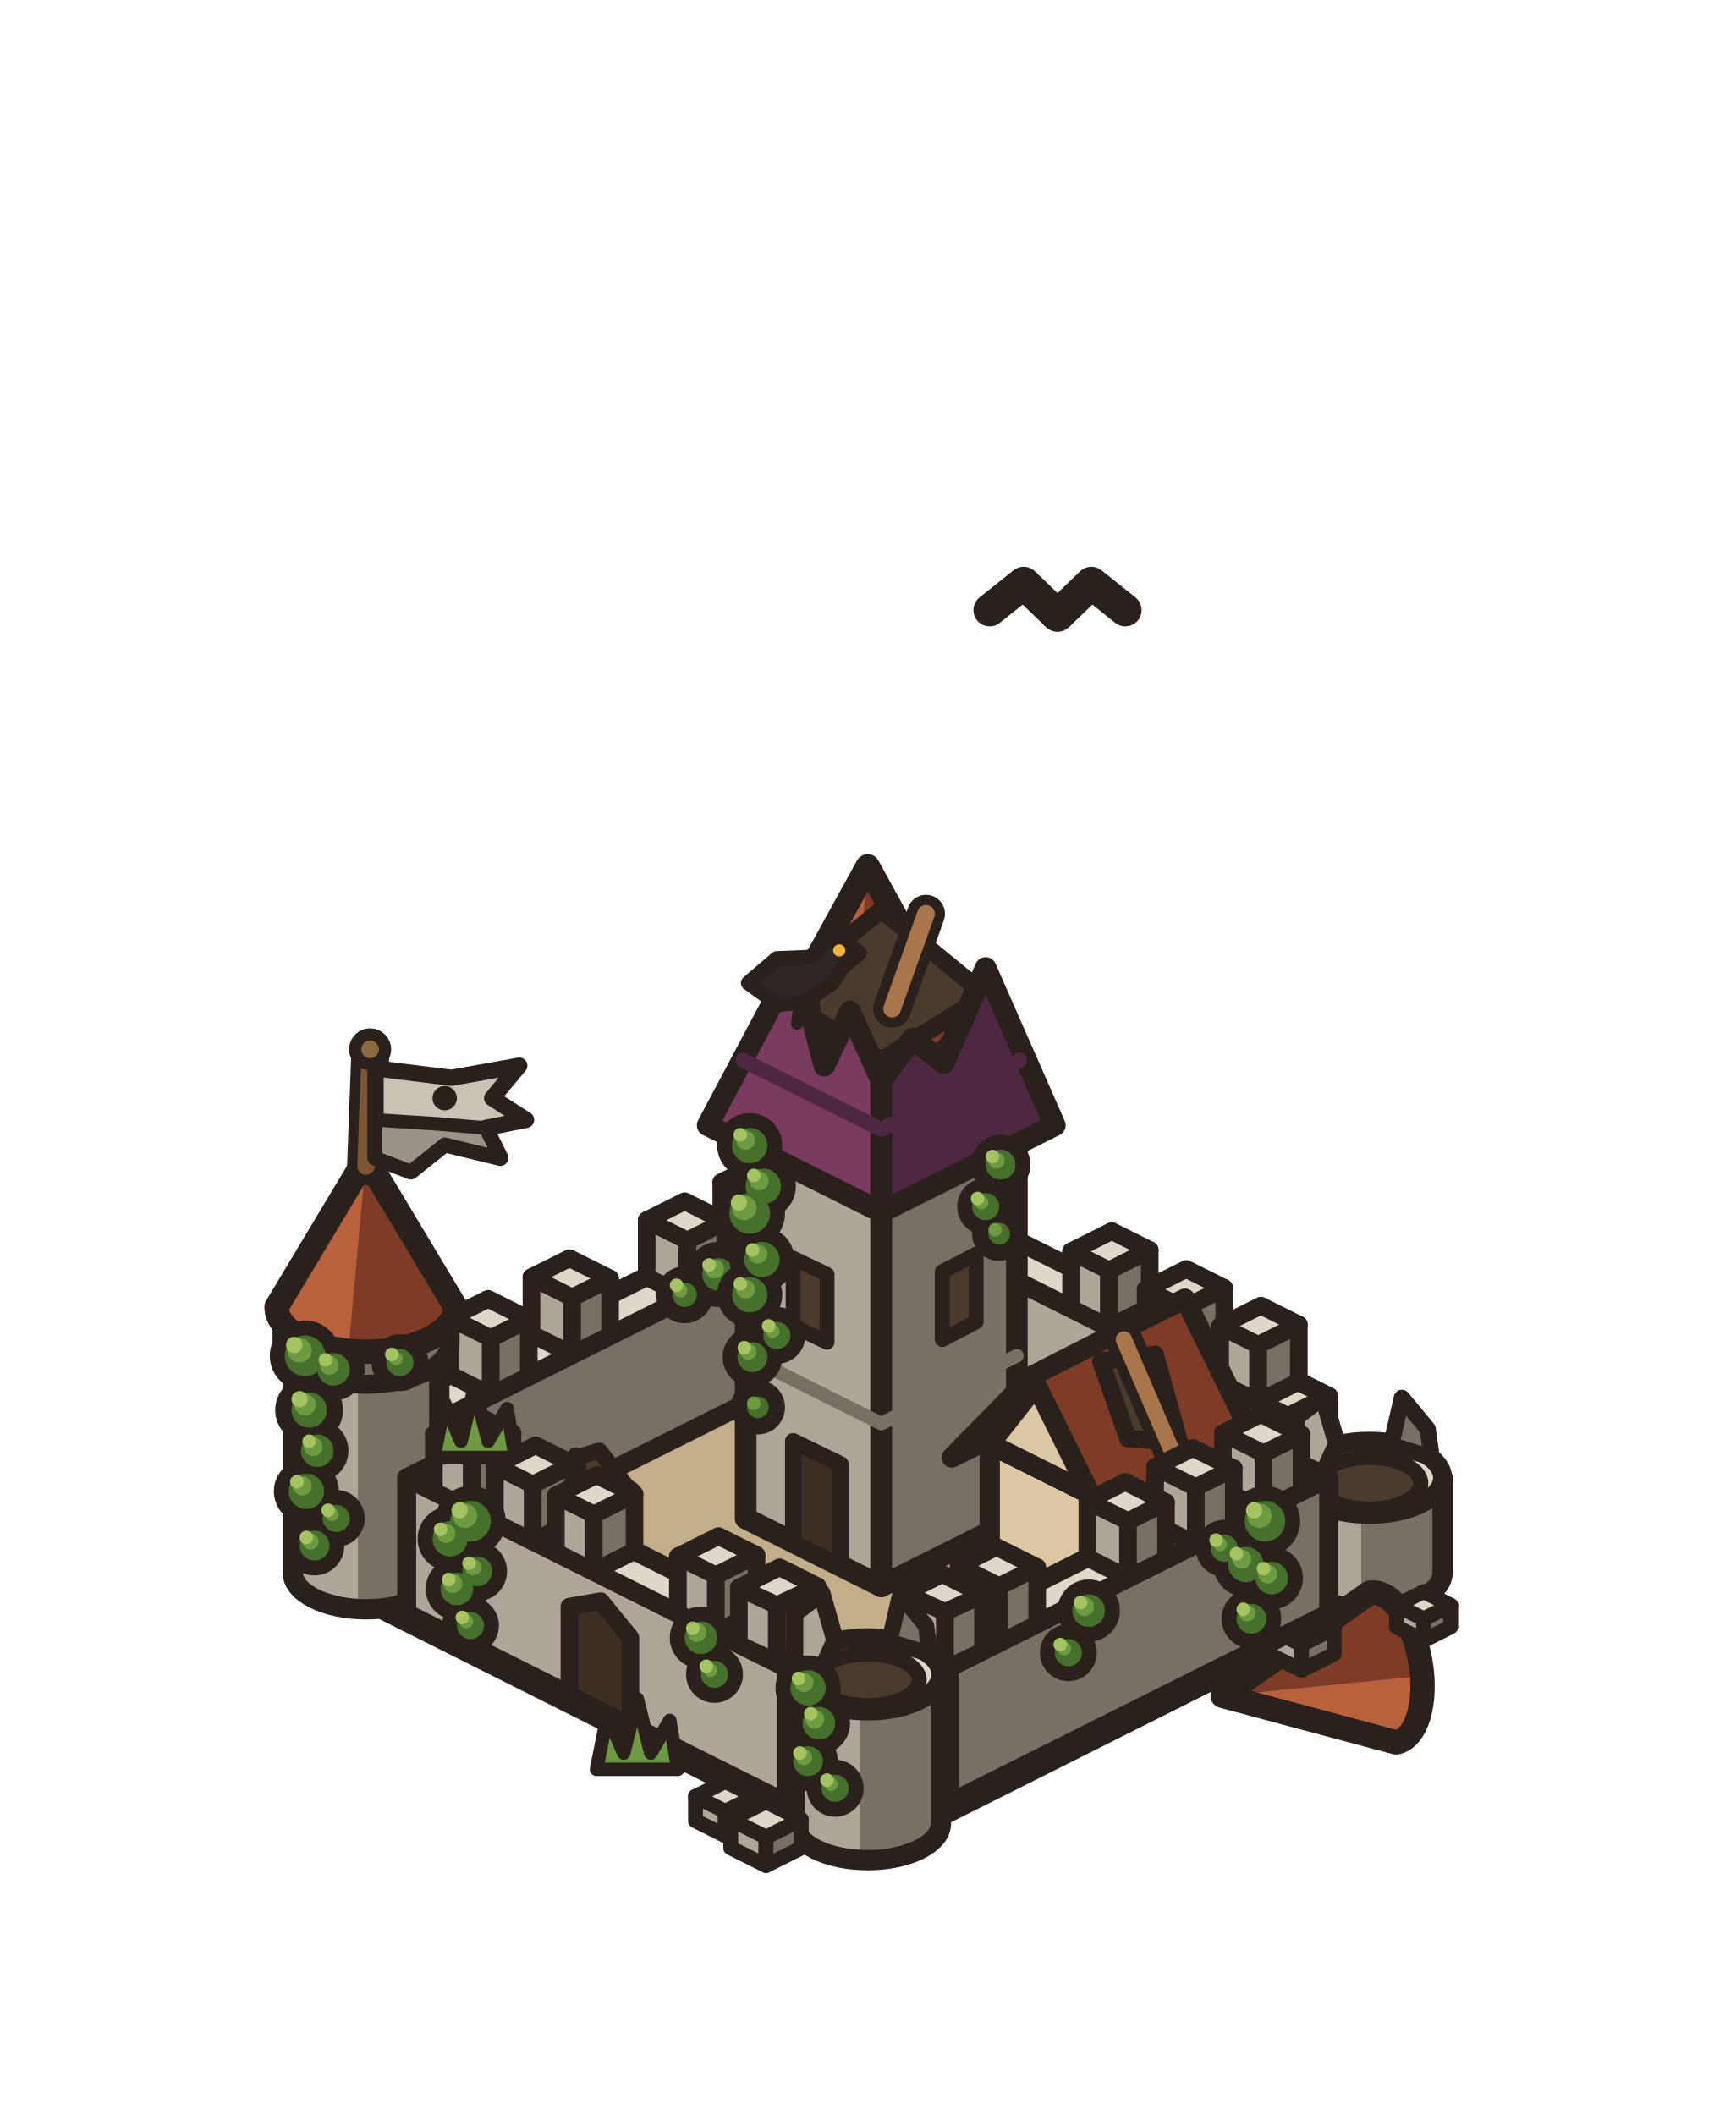
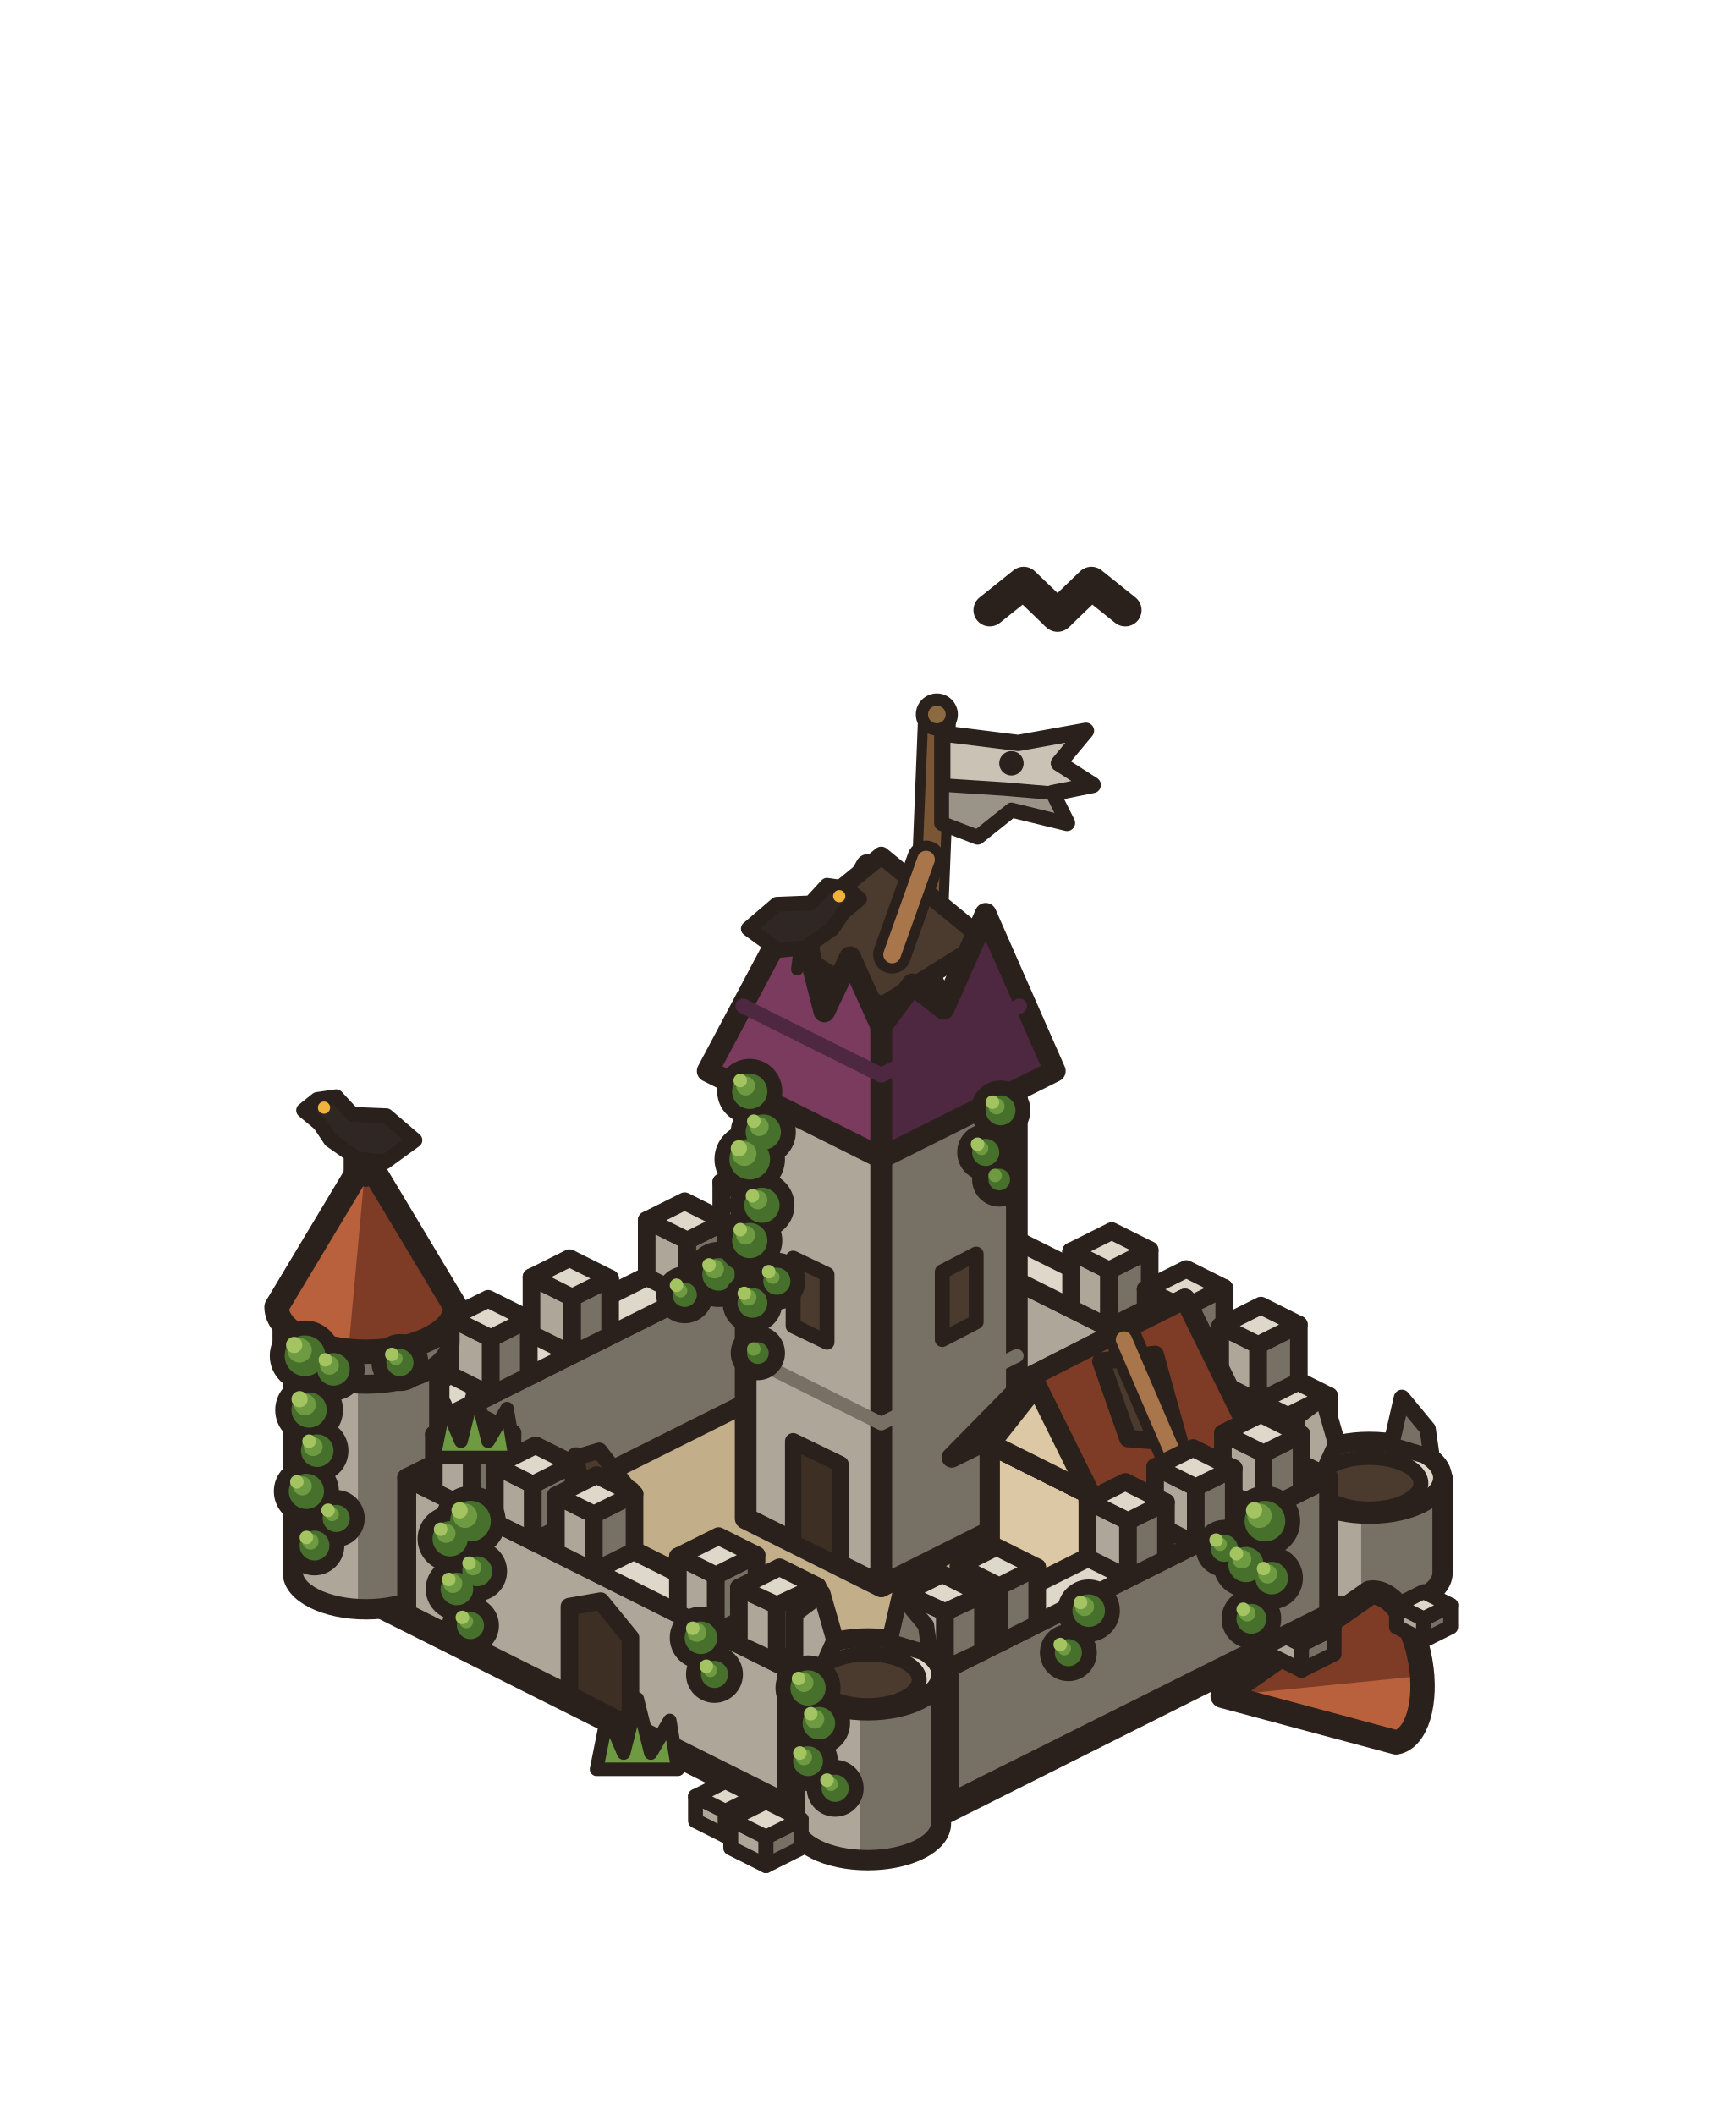
<svg xmlns="http://www.w3.org/2000/svg" width="128" height="156" viewBox="-64 -116 128 156" role="img" aria-label="Abandoned fortified town">
  <path d="M-5.4 -17.9Q0 -20.6 5.4 -17.9L35.9 -2.7Q41.3 0 35.9 2.7L5.4 18Q0 20.7 -5.4 18L-35.9 2.7Q-41.3 0 -35.9 -2.7Z" fill="#C2AE88" stroke="#2B211C" stroke-width="1.4" stroke-linejoin="round" />
  <ellipse cx="-12" cy="4" rx="9" ry="4.5" fill="#8DAE55" />
  <ellipse cx="12" cy="6" rx="8" ry="4" fill="#8DAE55" />
  <ellipse cx="0" cy="-12" rx="6" ry="3" fill="#8DAE55" />
  <path d="M-5.4 -37.5L-5.4 -18.5A5.4 2.7 0 0 0 5.4 -18.5L5.4 -37.5Z" fill="#777064" />
  <path d="M-5.4 -37.5L-5.4 -18.5A5.4 2.7 0 0 0 -0.6 -15.8L-0.6 -34.8Z" fill="#AEA699" />
  <path d="M-5.4 -37.5L-5.4 -18.5A5.4 2.7 0 0 0 5.4 -18.5L5.4 -37.5Z" fill="none" stroke="#2B211C" stroke-width="1.5" stroke-linejoin="round" />
  <ellipse cx="0" cy="-37.5" rx="5.4" ry="2.7" fill="#DED8CB" stroke="#2B211C" stroke-width="1.5" />
  <path d="M-6.2 -40.1L-6.2 -37.5A6.2 3.1 0 0 0 6.2 -37.5L6.2 -40.1Z" fill="#777064" />
  <path d="M-6.2 -40.1L-6.2 -37.5A6.2 3.1 0 0 0 -0.7 -34.4L-0.7 -37Z" fill="#AEA699" />
  <path d="M-6.2 -40.1L-6.2 -37.5A6.2 3.1 0 0 0 6.2 -37.5L6.2 -40.1Z" fill="none" stroke="#2B211C" stroke-width="1.4" stroke-linejoin="round" />
  <ellipse cx="0" cy="-40.1" rx="6.2" ry="3.1" fill="#DED8CB" stroke="#2B211C" stroke-width="1.4" />
  <path d="M-6.6 -40.1A6.6 3.3 0 0 0 6.6 -40.1L0 -52.1Z" fill="#7E3C27" />
  <path d="M-6.6 -40.1A6.6 3.3 0 0 0 -1.3 -36.9L0 -52.1Z" fill="#B9603D" />
  <path d="M-6.6 -40.1A6.6 3.3 0 0 0 6.6 -40.1L0 -52.1Z" fill="none" stroke="#2B211C" stroke-width="1.8" stroke-linejoin="round" />
  <path d="M1.2 -41.3L4.1 -42L2.7 -45.6L0.6 -46.6L-0.9 -44.2Z" fill="#4B3A2E" stroke="#2B211C" stroke-width="1.2" stroke-linejoin="round" />
  <path d="M2.3 -40.8L2.4 -46.3" fill="none" stroke="#2B211C" stroke-width="2.5" stroke-linecap="round" stroke-linejoin="round" />
  <path d="M2.3 -40.8L2.4 -46.3" fill="none" stroke="#A8764A" stroke-width="1" stroke-linecap="round" stroke-linejoin="round" />
  <path d="M-3 -15.5L-31 -1.5L-31 -11.5L-3 -25.5Z" fill="#777064" stroke="#2B211C" stroke-width="1.4" stroke-linejoin="round" />
  <path d="M-31 -1.5L-34 -3L-34 -13L-31 -11.5Z" fill="#AEA699" stroke="#2B211C" stroke-width="1.4" stroke-linejoin="round" />
  <path d="M-6 -27L-34 -13L-31 -11.5L-3 -25.5Z" fill="#DED8CB" stroke="#2B211C" stroke-width="1.4" stroke-linejoin="round" />
  <path d="M-10.8 -24.6L-7.8 -23.1L-7.8 -27.3L-10.8 -28.8Z" fill="#AEA699" stroke="#2B211C" stroke-width="1.3" stroke-linejoin="round" />
  <path d="M-7.8 -23.1L-5 -24.5L-5 -28.7L-7.8 -27.3Z" fill="#777064" stroke="#2B211C" stroke-width="1.3" stroke-linejoin="round" />
  <path d="M-8 -30.2L-5 -28.7L-7.8 -27.3L-10.8 -28.8Z" fill="#DED8CB" stroke="#2B211C" stroke-width="1.3" stroke-linejoin="round" />
  <path d="M-16.3 -21.8L-13.3 -20.3L-13.3 -24.5L-16.3 -26Z" fill="#AEA699" stroke="#2B211C" stroke-width="1.3" stroke-linejoin="round" />
  <path d="M-13.3 -20.3L-10.5 -21.7L-10.5 -25.9L-13.3 -24.5Z" fill="#777064" stroke="#2B211C" stroke-width="1.3" stroke-linejoin="round" />
  <path d="M-13.5 -27.4L-10.5 -25.9L-13.3 -24.5L-16.3 -26Z" fill="#DED8CB" stroke="#2B211C" stroke-width="1.3" stroke-linejoin="round" />
  <path d="M-24.8 -17.6L-21.8 -16.1L-21.8 -20.3L-24.8 -21.8Z" fill="#AEA699" stroke="#2B211C" stroke-width="1.3" stroke-linejoin="round" />
  <path d="M-21.8 -16.1L-19 -17.5L-19 -21.7L-21.8 -20.3Z" fill="#777064" stroke="#2B211C" stroke-width="1.3" stroke-linejoin="round" />
  <path d="M-22 -23.2L-19 -21.7L-21.8 -20.3L-24.8 -21.8Z" fill="#DED8CB" stroke="#2B211C" stroke-width="1.3" stroke-linejoin="round" />
  <path d="M-30.8 -14.6L-27.8 -13.1L-27.8 -17.3L-30.8 -18.8Z" fill="#AEA699" stroke="#2B211C" stroke-width="1.3" stroke-linejoin="round" />
  <path d="M-27.8 -13.1L-25 -14.5L-25 -18.7L-27.8 -17.3Z" fill="#777064" stroke="#2B211C" stroke-width="1.3" stroke-linejoin="round" />
  <path d="M-28 -20.2L-25 -18.7L-27.8 -17.3L-30.8 -18.8Z" fill="#DED8CB" stroke="#2B211C" stroke-width="1.3" stroke-linejoin="round" />
  <path d="M3 -15.5L31 -1.5L31 -11.5L3 -25.5Z" fill="#AEA699" stroke="#2B211C" stroke-width="1.4" stroke-linejoin="round" />
  <path d="M31 -1.5L34 -3L34 -13L31 -11.5Z" fill="#777064" stroke="#2B211C" stroke-width="1.4" stroke-linejoin="round" />
  <path d="M6 -27L34 -13L31 -11.5L3 -25.5Z" fill="#DED8CB" stroke="#2B211C" stroke-width="1.4" stroke-linejoin="round" />
  <path d="M5 -24.5L7.8 -23.1L7.8 -27.3L5 -28.7Z" fill="#AEA699" stroke="#2B211C" stroke-width="1.3" stroke-linejoin="round" />
  <path d="M7.8 -23.1L10.8 -24.6L10.8 -28.8L7.8 -27.3Z" fill="#777064" stroke="#2B211C" stroke-width="1.3" stroke-linejoin="round" />
  <path d="M8 -30.2L10.8 -28.8L7.8 -27.3L5 -28.7Z" fill="#DED8CB" stroke="#2B211C" stroke-width="1.3" stroke-linejoin="round" />
  <path d="M15 -19.5L17.8 -18.1L17.8 -22.3L15 -23.7Z" fill="#AEA699" stroke="#2B211C" stroke-width="1.3" stroke-linejoin="round" />
  <path d="M17.8 -18.1L20.8 -19.6L20.8 -23.8L17.8 -22.3Z" fill="#777064" stroke="#2B211C" stroke-width="1.3" stroke-linejoin="round" />
  <path d="M18 -25.2L20.8 -23.8L17.8 -22.3L15 -23.7Z" fill="#DED8CB" stroke="#2B211C" stroke-width="1.3" stroke-linejoin="round" />
  <path d="M20.5 -16.7L23.3 -15.3L23.3 -19.5L20.5 -20.9Z" fill="#AEA699" stroke="#2B211C" stroke-width="1.3" stroke-linejoin="round" />
  <path d="M23.3 -15.3L26.3 -16.8L26.3 -21L23.3 -19.5Z" fill="#777064" stroke="#2B211C" stroke-width="1.3" stroke-linejoin="round" />
  <path d="M23.5 -22.4L26.3 -21L23.3 -19.5L20.5 -20.9Z" fill="#DED8CB" stroke="#2B211C" stroke-width="1.3" stroke-linejoin="round" />
  <path d="M26 -14L28.8 -12.6L28.8 -16.8L26 -18.2Z" fill="#AEA699" stroke="#2B211C" stroke-width="1.3" stroke-linejoin="round" />
  <path d="M28.8 -12.6L31.8 -14.1L31.8 -18.3L28.8 -16.8Z" fill="#777064" stroke="#2B211C" stroke-width="1.3" stroke-linejoin="round" />
  <path d="M29 -19.7L31.8 -18.3L28.8 -16.8L26 -18.2Z" fill="#DED8CB" stroke="#2B211C" stroke-width="1.3" stroke-linejoin="round" />
  <circle cx="-11" cy="-22" r="2.4" fill="#2B211C" />
  <circle cx="-13.5" cy="-20.5" r="2.1" fill="#2B211C" />
  <circle cx="-11" cy="-22" r="1.2" fill="#46702C" />
  <circle cx="-13.5" cy="-20.5" r="0.9" fill="#46702C" />
  <circle cx="-11.3" cy="-22.4" r="0.7" fill="#6E9A42" />
  <circle cx="-13.8" cy="-20.8" r="0.5" fill="#6E9A42" />
  <circle cx="-11.7" cy="-22.7" r="0.5" fill="#A3C460" />
  <circle cx="-14.1" cy="-21.2" r="0.5" fill="#A3C460" />
-   <path d="M-9 -4L1 1L1 -28L-9 -33Z" fill="#AEA699" stroke="#2B211C" stroke-width="1.6" stroke-linejoin="round" />
-   <path d="M1 1L11 -4L11 -33L1 -28Z" fill="#777064" stroke="#2B211C" stroke-width="1.6" stroke-linejoin="round" />
-   <path d="M1 -38L11 -33L1 -28L-9 -33Z" fill="#DED8CB" stroke="#2B211C" stroke-width="1.6" stroke-linejoin="round" />
+   <path d="M-9 -4L1 1L1 -32L-9 -37Z" fill="#AEA699" stroke="#2B211C" stroke-width="1.6" stroke-linejoin="round" />
+   <path d="M1 1L11 -4L11 -37L1 -32Z" fill="#777064" stroke="#2B211C" stroke-width="1.6" stroke-linejoin="round" />
+   <path d="M1 -42L11 -37L1 -32L-9 -37Z" fill="#DED8CB" stroke="#2B211C" stroke-width="1.6" stroke-linejoin="round" />
  <path d="M-5.5 -18.2L-3 -17L-3 -22L-5.5 -23.2Z" fill="#4B3A2E" stroke="#2B211C" stroke-width="1.1" stroke-linejoin="round" />
  <path d="M8 -18.5L5.5 -17.2L5.5 -22.2L8 -23.5Z" fill="#4B3A2E" stroke="#2B211C" stroke-width="1.1" stroke-linejoin="round" />
  <path d="M-5.5 -2.2L-2 -0.5L-2 -8L-5.5 -9.7Z" fill="#3E2F25" stroke="#2B211C" stroke-width="1.2" stroke-linejoin="round" />
  <path d="M-9 -16L1 -11L11 -16" fill="none" stroke="#777064" stroke-width="1" stroke-linecap="round" stroke-linejoin="round" />
-   <path d="M-6.7 -42.6L1 -48.9L8.7 -42.6L1 -37.8Z" fill="#4B3A2E" stroke="#2B211C" stroke-width="1.3" stroke-linejoin="round" />
-   <path d="M1.8 -41.6L4.3 -48.6" fill="none" stroke="#2B211C" stroke-width="2.8" stroke-linecap="round" stroke-linejoin="round" />
-   <path d="M1.8 -41.6L4.3 -48.6" fill="none" stroke="#A8764A" stroke-width="1.3" stroke-linecap="round" stroke-linejoin="round" />
-   <path d="M-11.8 -33L1 -26.6L1 -36.3L-1.3 -41.4L-3.2 -37.4L-5.1 -44.8L-6.7 -42.6Z" fill="#7A3B5E" stroke="#2B211C" stroke-width="1.6" stroke-linejoin="round" />
-   <path d="M1 -26.6L13.8 -33L8.7 -44.6L5.6 -37.6L3.3 -39.4L1 -36.3Z" fill="#4E2740" stroke="#2B211C" stroke-width="1.6" stroke-linejoin="round" />
-   <path d="M-9.2 -37.8L1 -32.7L11.2 -37.8" fill="none" stroke="#4E2740" stroke-width="1.1" stroke-linecap="round" stroke-linejoin="round" />
-   <path d="M-8.8 -43.5L-6.7 -45.3L-4.2 -45.4L-3 -46.7L-1.6 -46.5L-0.6 -45.7L-1.8 -44.7L-2.6 -43.5L-4.6 -42.1L-6.6 -41.9Z" fill="#2F2723" stroke="#2B211C" stroke-width="1.1" stroke-linejoin="round" />
-   <path d="M-5 -42.1L-5.2 -40.5" fill="none" stroke="#2B211C" stroke-width="0.9" stroke-linecap="round" stroke-linejoin="round" />
-   <path d="M-4 -42.1L-4 -40.5" fill="none" stroke="#2B211C" stroke-width="0.9" stroke-linecap="round" stroke-linejoin="round" />
-   <circle cx="-2.1" cy="-45.9" r="0.45" fill="#F2B33D" />
-   <circle cx="-8.7" cy="-31.5" r="2.4" fill="#2B211C" />
-   <circle cx="-7.7" cy="-28.5" r="2.4" fill="#2B211C" />
-   <circle cx="-8.7" cy="-26.5" r="2.6" fill="#2B211C" />
-   <circle cx="-7.8" cy="-23.1" r="2.4" fill="#2B211C" />
-   <circle cx="-8.7" cy="-20.5" r="2.4" fill="#2B211C" />
-   <circle cx="-6.7" cy="-17.5" r="2.1" fill="#2B211C" />
-   <circle cx="-8.5" cy="-15.9" r="2.2" fill="#2B211C" />
-   <circle cx="-8.1" cy="-12.2" r="2" fill="#2B211C" />
-   <circle cx="-8.7" cy="-31.5" r="1.3" fill="#46702C" />
-   <circle cx="-7.7" cy="-28.5" r="1.3" fill="#46702C" />
-   <circle cx="-8.7" cy="-26.5" r="1.5" fill="#46702C" />
-   <circle cx="-7.8" cy="-23.1" r="1.3" fill="#46702C" />
-   <circle cx="-8.7" cy="-20.5" r="1.3" fill="#46702C" />
-   <circle cx="-6.7" cy="-17.5" r="1" fill="#46702C" />
-   <circle cx="-8.5" cy="-15.9" r="1.1" fill="#46702C" />
-   <circle cx="-8.1" cy="-12.2" r="0.8" fill="#46702C" />
-   <circle cx="-9" cy="-31.9" r="0.7" fill="#6E9A42" />
-   <circle cx="-8" cy="-28.9" r="0.7" fill="#6E9A42" />
-   <circle cx="-9.1" cy="-26.9" r="0.9" fill="#6E9A42" />
-   <circle cx="-8.1" cy="-23.5" r="0.7" fill="#6E9A42" />
-   <circle cx="-9" cy="-20.9" r="0.7" fill="#6E9A42" />
-   <circle cx="-7" cy="-17.8" r="0.5" fill="#6E9A42" />
-   <circle cx="-8.8" cy="-16.3" r="0.6" fill="#6E9A42" />
-   <circle cx="-8.4" cy="-12.5" r="0.5" fill="#6E9A42" />
-   <circle cx="-9.4" cy="-32.3" r="0.5" fill="#A3C460" />
-   <circle cx="-8.4" cy="-29.3" r="0.5" fill="#A3C460" />
-   <circle cx="-9.5" cy="-27.3" r="0.6" fill="#A3C460" />
-   <circle cx="-8.5" cy="-23.8" r="0.5" fill="#A3C460" />
-   <circle cx="-9.4" cy="-21.3" r="0.5" fill="#A3C460" />
-   <circle cx="-7.3" cy="-18.2" r="0.5" fill="#A3C460" />
-   <circle cx="-9.1" cy="-16.6" r="0.5" fill="#A3C460" />
-   <circle cx="9.8" cy="-30.1" r="2.2" fill="#2B211C" />
-   <circle cx="8.7" cy="-27" r="2.1" fill="#2B211C" />
-   <circle cx="9.7" cy="-25" r="2" fill="#2B211C" />
-   <circle cx="9.8" cy="-30.1" r="1.1" fill="#46702C" />
-   <circle cx="8.7" cy="-27" r="1" fill="#46702C" />
-   <circle cx="9.7" cy="-25" r="0.8" fill="#46702C" />
-   <circle cx="9.5" cy="-30.4" r="0.6" fill="#6E9A42" />
-   <circle cx="8.4" cy="-27.3" r="0.5" fill="#6E9A42" />
-   <circle cx="9.4" cy="-25.3" r="0.5" fill="#6E9A42" />
-   <circle cx="9.2" cy="-30.7" r="0.5" fill="#A3C460" />
-   <circle cx="8.1" cy="-27.6" r="0.5" fill="#A3C460" />
+   <path d="M4.5 -47.7L5.1 -62.7" fill="none" stroke="#2B211C" stroke-width="2.8" stroke-linecap="round" stroke-linejoin="round" />
+   <path d="M4.5 -47.7L5.1 -62.7" fill="none" stroke="#7A5634" stroke-width="1.3" stroke-linecap="round" stroke-linejoin="round" />
+   <path d="M5.5 -61.9L11.1 -61.2L16.1 -62.1L14.1 -59.7L16.6 -58.1L13.6 -57.5L14.7 -55.3L10.6 -56.3L8.1 -54.3L5.5 -55.3Z" fill="#C9C2B5" stroke="#2B211C" stroke-width="1.2" stroke-linejoin="round" />
+   <path d="M5.5 -58.1L10.1 -57.8L13.6 -57.5L14.7 -55.3L10.6 -56.3L8.1 -54.3L5.5 -55.3Z" fill="#9A9387" stroke="#2B211C" stroke-width="1" stroke-linejoin="round" />
+   <circle cx="10.6" cy="-59.7" r="0.9" fill="#2B211C" />
+   <circle cx="5.1" cy="-63.3" r="1.1" fill="#8A6A3E" stroke="#2B211C" stroke-width="0.9" />
+   <path d="M-6.7 -46.6L1 -52.9L8.7 -46.6L1 -41.8Z" fill="#4B3A2E" stroke="#2B211C" stroke-width="1.3" stroke-linejoin="round" />
+   <path d="M1.8 -45.6L4.3 -52.6" fill="none" stroke="#2B211C" stroke-width="2.8" stroke-linecap="round" stroke-linejoin="round" />
+   <path d="M1.8 -45.6L4.3 -52.6" fill="none" stroke="#A8764A" stroke-width="1.3" stroke-linecap="round" stroke-linejoin="round" />
+   <path d="M-11.8 -37L1 -30.6L1 -40.3L-1.3 -45.4L-3.2 -41.4L-5.1 -48.8L-6.7 -46.6Z" fill="#7A3B5E" stroke="#2B211C" stroke-width="1.6" stroke-linejoin="round" />
+   <path d="M1 -30.6L13.8 -37L8.7 -48.6L5.6 -41.6L3.3 -43.4L1 -40.3Z" fill="#4E2740" stroke="#2B211C" stroke-width="1.6" stroke-linejoin="round" />
+   <path d="M-9.2 -41.8L1 -36.7L11.2 -41.8" fill="none" stroke="#4E2740" stroke-width="1.1" stroke-linecap="round" stroke-linejoin="round" />
+   <g class="crow">
+     <path d="M-8.8 -47.5L-6.7 -49.3L-4.2 -49.4L-3 -50.7L-1.6 -50.5L-0.6 -49.7L-1.8 -48.7L-2.6 -47.5L-4.6 -46.1L-6.6 -45.9Z" fill="#2F2723" stroke="#2B211C" stroke-width="1.1" stroke-linejoin="round" />
+     <path d="M-5 -46.1L-5.2 -44.5" fill="none" stroke="#2B211C" stroke-width="0.9" stroke-linecap="round" stroke-linejoin="round" />
+     <path d="M-4 -46.1L-4 -44.5" fill="none" stroke="#2B211C" stroke-width="0.9" stroke-linecap="round" stroke-linejoin="round" />
+     <circle cx="-2.1" cy="-49.9" r="0.45" fill="#F2B33D" />
+   </g>
+   <circle cx="-8.7" cy="-35.5" r="2.4" fill="#2B211C" />
+   <circle cx="-7.7" cy="-32.5" r="2.4" fill="#2B211C" />
+   <circle cx="-8.7" cy="-30.5" r="2.6" fill="#2B211C" />
+   <circle cx="-7.8" cy="-27.1" r="2.4" fill="#2B211C" />
+   <circle cx="-8.7" cy="-24.5" r="2.4" fill="#2B211C" />
+   <circle cx="-6.7" cy="-21.5" r="2.1" fill="#2B211C" />
+   <circle cx="-8.5" cy="-19.9" r="2.2" fill="#2B211C" />
+   <circle cx="-8.1" cy="-16.2" r="2" fill="#2B211C" />
+   <circle cx="-8.7" cy="-35.5" r="1.3" fill="#46702C" />
+   <circle cx="-7.7" cy="-32.5" r="1.3" fill="#46702C" />
+   <circle cx="-8.7" cy="-30.5" r="1.5" fill="#46702C" />
+   <circle cx="-7.8" cy="-27.1" r="1.3" fill="#46702C" />
+   <circle cx="-8.7" cy="-24.5" r="1.3" fill="#46702C" />
+   <circle cx="-6.7" cy="-21.5" r="1" fill="#46702C" />
+   <circle cx="-8.5" cy="-19.9" r="1.1" fill="#46702C" />
+   <circle cx="-8.1" cy="-16.2" r="0.8" fill="#46702C" />
+   <circle cx="-9" cy="-35.9" r="0.7" fill="#6E9A42" />
+   <circle cx="-8" cy="-32.9" r="0.7" fill="#6E9A42" />
+   <circle cx="-9.1" cy="-30.9" r="0.9" fill="#6E9A42" />
+   <circle cx="-8.1" cy="-27.5" r="0.7" fill="#6E9A42" />
+   <circle cx="-9" cy="-24.9" r="0.7" fill="#6E9A42" />
+   <circle cx="-7" cy="-21.8" r="0.5" fill="#6E9A42" />
+   <circle cx="-8.8" cy="-20.3" r="0.6" fill="#6E9A42" />
+   <circle cx="-8.4" cy="-16.5" r="0.5" fill="#6E9A42" />
+   <circle cx="-9.4" cy="-36.3" r="0.5" fill="#A3C460" />
+   <circle cx="-8.4" cy="-33.3" r="0.5" fill="#A3C460" />
+   <circle cx="-9.5" cy="-31.3" r="0.6" fill="#A3C460" />
+   <circle cx="-8.5" cy="-27.8" r="0.5" fill="#A3C460" />
+   <circle cx="-9.4" cy="-25.3" r="0.5" fill="#A3C460" />
+   <circle cx="-7.3" cy="-22.2" r="0.5" fill="#A3C460" />
+   <circle cx="-9.1" cy="-20.6" r="0.5" fill="#A3C460" />
+   <circle cx="9.8" cy="-34.1" r="2.2" fill="#2B211C" />
+   <circle cx="8.7" cy="-31" r="2.1" fill="#2B211C" />
+   <circle cx="9.7" cy="-29" r="2" fill="#2B211C" />
+   <circle cx="9.8" cy="-34.1" r="1.1" fill="#46702C" />
+   <circle cx="8.7" cy="-31" r="1" fill="#46702C" />
+   <circle cx="9.7" cy="-29" r="0.8" fill="#46702C" />
+   <circle cx="9.5" cy="-34.4" r="0.6" fill="#6E9A42" />
+   <circle cx="8.4" cy="-31.3" r="0.5" fill="#6E9A42" />
+   <circle cx="9.4" cy="-29.3" r="0.5" fill="#6E9A42" />
+   <circle cx="9.2" cy="-34.7" r="0.5" fill="#A3C460" />
+   <circle cx="8.1" cy="-31.6" r="0.5" fill="#A3C460" />
  <path d="M9 -0.5L18 4L18 -5L9 -9.5Z" fill="#DCC8A4" stroke="#2B211C" stroke-width="1.5" stroke-linejoin="round" />
  <path d="M18 4L26.5 -0.2L26.5 -9.2L18 -5Z" fill="#AE9672" stroke="#2B211C" stroke-width="1.5" stroke-linejoin="round" />
  <path d="M17.5 -13.7L26.5 -9.2L18 -5L9 -9.5Z" fill="#F2E5CB" stroke="#2B211C" stroke-width="1.5" stroke-linejoin="round" />
  <path d="M17.5 -14.1L6.2 -8.5L12.1 -14.5L17.8 -17.4L23.4 -20.2Z" fill="#E0946A" stroke="#2B211C" stroke-width="1.5" stroke-linejoin="round" />
  <path d="M9 -9.5L18 -5L13.5 -15.2Z" fill="#DCC8A4" stroke="#2B211C" stroke-width="1.5" stroke-linejoin="round" />
  <path d="M23.4 -20.2L17.8 -17.4L12.1 -14.5L18 -2.6L29.3 -8.2Z" fill="#7E3C27" stroke="#2B211C" stroke-width="1.5" stroke-linejoin="round" />
  <path d="M21.2 -16.1L17.2 -15.6L19.2 -9.9L23 -9.6Z" fill="#4B3A2E" stroke="#2B211C" stroke-width="1.3" stroke-linejoin="round" />
  <path d="M18.9 -17.2L22.6 -8.6" fill="none" stroke="#2B211C" stroke-width="2.7" stroke-linecap="round" stroke-linejoin="round" />
  <path d="M18.9 -17.2L22.6 -8.6" fill="none" stroke="#A8764A" stroke-width="1.2" stroke-linecap="round" stroke-linejoin="round" />
  <path d="M-21.5 -8.5L-17.5 -6L-18.5 -0.5L-19 3Z" fill="#7A3B5E" stroke="#2B211C" stroke-width="1.5" stroke-linejoin="round" />
  <path d="M-17.5 -6L-18.5 -0.5L-19 3Z" fill="#4E2740" stroke="#2B211C" stroke-width="1.4" stroke-linejoin="round" />
  <path d="M-21.5 -8.5L-19.8 -9L-17.5 -6L-18.5 -0.5L-20.5 -3Z" fill="#4B3A2E" stroke="#2B211C" stroke-width="1.2" stroke-linejoin="round" />
  <path d="M-42.4 -17L-42.4 0A5.4 2.7 0 0 0 -31.6 0L-31.6 -17Z" fill="#777064" />
  <path d="M-42.4 -17L-42.4 0A5.4 2.7 0 0 0 -37.6 2.7L-37.6 -14.3Z" fill="#AEA699" />
  <path d="M-42.4 -17L-42.4 0A5.4 2.7 0 0 0 -31.6 0L-31.6 -17Z" fill="none" stroke="#2B211C" stroke-width="1.5" stroke-linejoin="round" />
  <ellipse cx="-37" cy="-17" rx="5.4" ry="2.7" fill="#DED8CB" stroke="#2B211C" stroke-width="1.5" />
  <path d="M-43.2 -19.6L-43.2 -17A6.2 3.1 0 0 0 -30.8 -17L-30.8 -19.6Z" fill="#777064" />
  <path d="M-43.2 -19.6L-43.2 -17A6.2 3.1 0 0 0 -37.7 -13.9L-37.7 -16.5Z" fill="#AEA699" />
  <path d="M-43.2 -19.6L-43.2 -17A6.2 3.1 0 0 0 -30.8 -17L-30.8 -19.6Z" fill="none" stroke="#2B211C" stroke-width="1.4" stroke-linejoin="round" />
  <ellipse cx="-37" cy="-19.6" rx="6.2" ry="3.1" fill="#DED8CB" stroke="#2B211C" stroke-width="1.4" />
  <path d="M-43.6 -19.6A6.6 3.3 0 0 0 -30.4 -19.6L-37 -30.6Z" fill="#7E3C27" />
  <path d="M-43.6 -19.6A6.6 3.3 0 0 0 -38.3 -16.4L-37 -30.6Z" fill="#B9603D" />
  <path d="M-43.6 -19.6A6.6 3.3 0 0 0 -30.4 -19.6L-37 -30.6Z" fill="none" stroke="#2B211C" stroke-width="1.8" stroke-linejoin="round" />
  <circle cx="-41.5" cy="-16" r="2.6" fill="#2B211C" />
  <circle cx="-39.4" cy="-15" r="2.3" fill="#2B211C" />
  <circle cx="-41.2" cy="-12" r="2.5" fill="#2B211C" />
  <circle cx="-40.6" cy="-9" r="2.3" fill="#2B211C" />
  <circle cx="-41.4" cy="-6" r="2.4" fill="#2B211C" />
  <circle cx="-39.2" cy="-4" r="2.1" fill="#2B211C" />
  <circle cx="-40.8" cy="-2" r="2.2" fill="#2B211C" />
  <circle cx="-34.5" cy="-15.5" r="2.1" fill="#2B211C" />
  <circle cx="-41.5" cy="-16" r="1.5" fill="#46702C" />
  <circle cx="-39.4" cy="-15" r="1.2" fill="#46702C" />
  <circle cx="-41.2" cy="-12" r="1.3" fill="#46702C" />
  <circle cx="-40.6" cy="-9" r="1.2" fill="#46702C" />
  <circle cx="-41.4" cy="-6" r="1.3" fill="#46702C" />
  <circle cx="-39.2" cy="-4" r="1" fill="#46702C" />
  <circle cx="-40.8" cy="-2" r="1.1" fill="#46702C" />
  <circle cx="-34.5" cy="-15.5" r="1" fill="#46702C" />
  <circle cx="-41.9" cy="-16.4" r="0.9" fill="#6E9A42" />
  <circle cx="-39.7" cy="-15.3" r="0.7" fill="#6E9A42" />
  <circle cx="-41.5" cy="-12.4" r="0.8" fill="#6E9A42" />
  <circle cx="-40.9" cy="-9.3" r="0.7" fill="#6E9A42" />
  <circle cx="-41.7" cy="-6.4" r="0.7" fill="#6E9A42" />
  <circle cx="-39.5" cy="-4.3" r="0.5" fill="#6E9A42" />
  <circle cx="-41.1" cy="-2.3" r="0.6" fill="#6E9A42" />
  <circle cx="-34.8" cy="-15.8" r="0.5" fill="#6E9A42" />
  <circle cx="-42.3" cy="-16.8" r="0.6" fill="#A3C460" />
  <circle cx="-40" cy="-15.7" r="0.5" fill="#A3C460" />
  <circle cx="-41.9" cy="-12.8" r="0.6" fill="#A3C460" />
  <circle cx="-41.2" cy="-9.7" r="0.5" fill="#A3C460" />
  <circle cx="-42.1" cy="-6.7" r="0.5" fill="#A3C460" />
  <circle cx="-39.8" cy="-4.6" r="0.5" fill="#A3C460" />
  <circle cx="-41.4" cy="-2.6" r="0.5" fill="#A3C460" />
  <circle cx="-35.1" cy="-16.1" r="0.5" fill="#A3C460" />
  <path d="M31.6 -7L31.6 0A5.4 2.7 0 0 0 42.4 0L42.4 -7Z" fill="#777064" />
  <path d="M31.6 -7L31.6 0A5.4 2.7 0 0 0 36.4 2.7L36.4 -4.3Z" fill="#AEA699" />
  <path d="M31.6 -7L31.6 0A5.4 2.7 0 0 0 42.4 0L42.4 -7Z" fill="none" stroke="#2B211C" stroke-width="1.5" stroke-linejoin="round" />
  <ellipse cx="37" cy="-7" rx="5.4" ry="2.7" fill="#DED8CB" stroke="#2B211C" stroke-width="1.4" />
  <ellipse cx="37" cy="-6.6" rx="3.8" ry="1.9" fill="#4B3A2E" stroke="#2B211C" stroke-width="1.1" />
  <path d="M31.6 -7L31.6 -11.5L33.6 -13L34.6 -9.5L33.2 -6.4Z" fill="#AEA699" stroke="#2B211C" stroke-width="1.3" stroke-linejoin="round" />
  <path d="M38.6 -9.4L39.4 -12.9L41.3 -10.6L41.6 -8.5Z" fill="#777064" stroke="#2B211C" stroke-width="1.2" stroke-linejoin="round" />
  <g transform="rotate(-100 38 7)">
    <path d="M32.4 7A5.6 2.8 0 0 0 43.6 7L38 -5Z" fill="#7E3C27" />
    <path d="M32.4 7A5.6 2.8 0 0 0 36.9 9.7L38 -5Z" fill="#B9603D" />
    <path d="M32.4 7A5.6 2.8 0 0 0 43.6 7L38 -5Z" fill="none" stroke="#2B211C" stroke-width="1.8" stroke-linejoin="round" />
  </g>
  <path d="M27.3 2.3L29.5 3.4L29.5 1.6L27.3 0.5Z" fill="#AEA699" stroke="#2B211C" stroke-width="1.1" stroke-linejoin="round" />
  <path d="M29.5 3.4L31.7 2.3L31.7 0.5L29.5 1.6Z" fill="#777064" stroke="#2B211C" stroke-width="1.1" stroke-linejoin="round" />
  <path d="M29.5 -0.6L31.7 0.5L29.5 1.6L27.3 0.5Z" fill="#DED8CB" stroke="#2B211C" stroke-width="1.1" stroke-linejoin="round" />
  <path d="M39 4L41 5L41 3.4L39 2.4Z" fill="#AEA699" stroke="#2B211C" stroke-width="1.1" stroke-linejoin="round" />
  <path d="M41 5L43 4L43 2.4L41 3.4Z" fill="#777064" stroke="#2B211C" stroke-width="1.1" stroke-linejoin="round" />
  <path d="M41 1.4L43 2.4L41 3.4L39 2.4Z" fill="#DED8CB" stroke="#2B211C" stroke-width="1.1" stroke-linejoin="round" />
  <path d="M29.6 6L32 7.2L32 5.3L29.6 4.1Z" fill="#AEA699" stroke="#2B211C" stroke-width="1.1" stroke-linejoin="round" />
  <path d="M32 7.2L34.4 6L34.4 4.1L32 5.3Z" fill="#777064" stroke="#2B211C" stroke-width="1.1" stroke-linejoin="round" />
  <path d="M32 2.9L34.4 4.1L32 5.3L29.6 4.1Z" fill="#DED8CB" stroke="#2B211C" stroke-width="1.1" stroke-linejoin="round" />
  <path d="M34 3L6 17L6 7L34 -7Z" fill="#777064" stroke="#2B211C" stroke-width="1.4" stroke-linejoin="round" />
  <path d="M6 17L3 15.5L3 5.5L6 7Z" fill="#AEA699" stroke="#2B211C" stroke-width="1.4" stroke-linejoin="round" />
  <path d="M31 -8.5L3 5.5L6 7L34 -7Z" fill="#DED8CB" stroke="#2B211C" stroke-width="1.4" stroke-linejoin="round" />
  <path d="M26.2 -6.1L29.2 -4.6L29.2 -8.8L26.2 -10.3Z" fill="#AEA699" stroke="#2B211C" stroke-width="1.3" stroke-linejoin="round" />
  <path d="M29.2 -4.6L32 -6L32 -10.2L29.2 -8.8Z" fill="#777064" stroke="#2B211C" stroke-width="1.3" stroke-linejoin="round" />
  <path d="M29 -11.7L32 -10.2L29.2 -8.8L26.2 -10.3Z" fill="#DED8CB" stroke="#2B211C" stroke-width="1.3" stroke-linejoin="round" />
  <path d="M21.2 -3.6L24.2 -2.1L24.2 -6.3L21.2 -7.8Z" fill="#AEA699" stroke="#2B211C" stroke-width="1.3" stroke-linejoin="round" />
  <path d="M24.2 -2.1L27 -3.5L27 -7.7L24.2 -6.3Z" fill="#777064" stroke="#2B211C" stroke-width="1.3" stroke-linejoin="round" />
  <path d="M24 -9.2L27 -7.7L24.2 -6.3L21.2 -7.8Z" fill="#DED8CB" stroke="#2B211C" stroke-width="1.3" stroke-linejoin="round" />
  <path d="M16.2 -1.1L19.2 0.4L19.2 -3.8L16.2 -5.3Z" fill="#AEA699" stroke="#2B211C" stroke-width="1.3" stroke-linejoin="round" />
  <path d="M19.2 0.4L22 -1L22 -5.2L19.2 -3.8Z" fill="#777064" stroke="#2B211C" stroke-width="1.3" stroke-linejoin="round" />
  <path d="M19 -6.7L22 -5.2L19.2 -3.8L16.2 -5.3Z" fill="#DED8CB" stroke="#2B211C" stroke-width="1.3" stroke-linejoin="round" />
  <path d="M6.7 3.7L9.7 5.2L9.7 1L6.7 -0.5Z" fill="#AEA699" stroke="#2B211C" stroke-width="1.3" stroke-linejoin="round" />
  <path d="M9.7 5.2L12.5 3.8L12.5 -0.4L9.7 1Z" fill="#777064" stroke="#2B211C" stroke-width="1.3" stroke-linejoin="round" />
  <path d="M9.5 -1.9L12.5 -0.4L9.7 1L6.7 -0.5Z" fill="#DED8CB" stroke="#2B211C" stroke-width="1.3" stroke-linejoin="round" />
  <path d="M2.7 5.7L5.7 7.1L5.7 2.9L2.7 1.5Z" fill="#AEA699" stroke="#2B211C" stroke-width="1.3" stroke-linejoin="round" />
  <path d="M5.7 7.1L8.5 5.8L8.5 1.6L5.7 2.9Z" fill="#777064" stroke="#2B211C" stroke-width="1.3" stroke-linejoin="round" />
  <path d="M5.5 0.1L8.5 1.6L5.7 2.9L2.7 1.5Z" fill="#DED8CB" stroke="#2B211C" stroke-width="1.3" stroke-linejoin="round" />
  <circle cx="29.3" cy="-3.8" r="2.6" fill="#2B211C" />
  <circle cx="27.9" cy="-0.6" r="2.4" fill="#2B211C" />
  <circle cx="29.8" cy="0.4" r="2.3" fill="#2B211C" />
  <circle cx="28.3" cy="3.4" r="2.2" fill="#2B211C" />
  <circle cx="26.3" cy="-1.8" r="2.1" fill="#2B211C" />
  <circle cx="16.3" cy="2.8" r="2.3" fill="#2B211C" />
  <circle cx="14.8" cy="5.9" r="2.1" fill="#2B211C" />
  <circle cx="29.3" cy="-3.8" r="1.5" fill="#46702C" />
  <circle cx="27.9" cy="-0.6" r="1.3" fill="#46702C" />
  <circle cx="29.8" cy="0.4" r="1.2" fill="#46702C" />
  <circle cx="28.3" cy="3.4" r="1.1" fill="#46702C" />
  <circle cx="26.3" cy="-1.8" r="1" fill="#46702C" />
  <circle cx="16.3" cy="2.8" r="1.2" fill="#46702C" />
  <circle cx="14.8" cy="5.9" r="1" fill="#46702C" />
  <circle cx="28.9" cy="-4.2" r="0.9" fill="#6E9A42" />
  <circle cx="27.6" cy="-1" r="0.7" fill="#6E9A42" />
  <circle cx="29.5" cy="0.1" r="0.7" fill="#6E9A42" />
  <circle cx="28" cy="3" r="0.6" fill="#6E9A42" />
  <circle cx="26" cy="-2.1" r="0.5" fill="#6E9A42" />
  <circle cx="16" cy="2.5" r="0.7" fill="#6E9A42" />
  <circle cx="14.5" cy="5.6" r="0.5" fill="#6E9A42" />
  <circle cx="28.5" cy="-4.6" r="0.6" fill="#A3C460" />
  <circle cx="27.2" cy="-1.4" r="0.5" fill="#A3C460" />
  <circle cx="29.2" cy="-0.3" r="0.5" fill="#A3C460" />
  <circle cx="27.7" cy="2.7" r="0.5" fill="#A3C460" />
  <circle cx="25.7" cy="-2.4" r="0.5" fill="#A3C460" />
  <circle cx="15.7" cy="2.2" r="0.5" fill="#A3C460" />
  <circle cx="14.2" cy="5.3" r="0.5" fill="#A3C460" />
  <path d="M-34 3L-6 17L-6 7L-34 -7Z" fill="#AEA699" stroke="#2B211C" stroke-width="1.4" stroke-linejoin="round" />
  <path d="M-6 17L-3 15.5L-3 5.5L-6 7Z" fill="#777064" stroke="#2B211C" stroke-width="1.4" stroke-linejoin="round" />
  <path d="M-31 -8.5L-3 5.5L-6 7L-34 -7Z" fill="#DED8CB" stroke="#2B211C" stroke-width="1.4" stroke-linejoin="round" />
  <path d="M-32 -6L-29.2 -4.6L-29.2 -8.8L-32 -10.2Z" fill="#AEA699" stroke="#2B211C" stroke-width="1.3" stroke-linejoin="round" />
  <path d="M-29.2 -4.6L-26.2 -6.1L-26.2 -10.3L-29.2 -8.8Z" fill="#777064" stroke="#2B211C" stroke-width="1.3" stroke-linejoin="round" />
  <path d="M-29 -11.7L-26.2 -10.3L-29.2 -8.8L-32 -10.2Z" fill="#DED8CB" stroke="#2B211C" stroke-width="1.3" stroke-linejoin="round" />
  <path d="M-27.5 -3.7L-24.7 -2.3L-24.7 -6.5L-27.5 -7.9Z" fill="#AEA699" stroke="#2B211C" stroke-width="1.3" stroke-linejoin="round" />
  <path d="M-24.7 -2.3L-21.7 -3.8L-21.7 -8L-24.7 -6.5Z" fill="#777064" stroke="#2B211C" stroke-width="1.3" stroke-linejoin="round" />
  <path d="M-24.5 -9.4L-21.7 -8L-24.7 -6.5L-27.5 -7.9Z" fill="#DED8CB" stroke="#2B211C" stroke-width="1.3" stroke-linejoin="round" />
  <path d="M-23 -1.5L-20.2 -0.1L-20.2 -4.3L-23 -5.7Z" fill="#AEA699" stroke="#2B211C" stroke-width="1.3" stroke-linejoin="round" />
  <path d="M-20.2 -0.1L-17.2 -1.6L-17.2 -5.8L-20.2 -4.3Z" fill="#777064" stroke="#2B211C" stroke-width="1.3" stroke-linejoin="round" />
  <path d="M-20 -7.2L-17.2 -5.8L-20.2 -4.3L-23 -5.7Z" fill="#DED8CB" stroke="#2B211C" stroke-width="1.3" stroke-linejoin="round" />
  <path d="M-14 3L-11.2 4.4L-11.2 0.2L-14 -1.2Z" fill="#AEA699" stroke="#2B211C" stroke-width="1.3" stroke-linejoin="round" />
  <path d="M-11.2 4.4L-8.2 2.9L-8.2 -1.3L-11.2 0.2Z" fill="#777064" stroke="#2B211C" stroke-width="1.3" stroke-linejoin="round" />
  <path d="M-11 -2.7L-8.2 -1.3L-11.2 0.2L-14 -1.2Z" fill="#DED8CB" stroke="#2B211C" stroke-width="1.3" stroke-linejoin="round" />
  <path d="M-9.5 5.3L-6.7 6.6L-6.7 2.4L-9.5 1.1Z" fill="#AEA699" stroke="#2B211C" stroke-width="1.3" stroke-linejoin="round" />
  <path d="M-6.7 6.6L-3.7 5.2L-3.7 1L-6.7 2.4Z" fill="#777064" stroke="#2B211C" stroke-width="1.3" stroke-linejoin="round" />
  <path d="M-6.5 -0.4L-3.7 1L-6.7 2.4L-9.5 1.1Z" fill="#DED8CB" stroke="#2B211C" stroke-width="1.3" stroke-linejoin="round" />
  <path d="M-22 9L-17.5 11.3L-17.5 4.8L-19.7 2.1L-22 2.5Z" fill="#3E2F25" stroke="#2B211C" stroke-width="1.3" stroke-linejoin="round" />
  <circle cx="-29.3" cy="-3.8" r="2.6" fill="#2B211C" />
  <circle cx="-30.8" cy="-2.5" r="2.4" fill="#2B211C" />
  <circle cx="-28.8" cy="-0.1" r="2.2" fill="#2B211C" />
  <circle cx="-30.3" cy="1.2" r="2.3" fill="#2B211C" />
  <circle cx="-29.3" cy="3.9" r="2.1" fill="#2B211C" />
  <circle cx="-12.3" cy="4.8" r="2.3" fill="#2B211C" />
  <circle cx="-11.3" cy="7.5" r="2.1" fill="#2B211C" />
  <circle cx="-29.3" cy="-3.8" r="1.5" fill="#46702C" />
  <circle cx="-30.8" cy="-2.5" r="1.3" fill="#46702C" />
  <circle cx="-28.8" cy="-0.1" r="1.1" fill="#46702C" />
  <circle cx="-30.3" cy="1.2" r="1.2" fill="#46702C" />
  <circle cx="-29.3" cy="3.9" r="1" fill="#46702C" />
  <circle cx="-12.3" cy="4.8" r="1.2" fill="#46702C" />
  <circle cx="-11.3" cy="7.5" r="1" fill="#46702C" />
  <circle cx="-29.7" cy="-4.2" r="0.9" fill="#6E9A42" />
  <circle cx="-31.1" cy="-2.9" r="0.7" fill="#6E9A42" />
  <circle cx="-29.1" cy="-0.4" r="0.6" fill="#6E9A42" />
  <circle cx="-30.6" cy="0.8" r="0.7" fill="#6E9A42" />
  <circle cx="-29.6" cy="3.6" r="0.5" fill="#6E9A42" />
  <circle cx="-12.6" cy="4.4" r="0.7" fill="#6E9A42" />
  <circle cx="-11.6" cy="7.2" r="0.5" fill="#6E9A42" />
  <circle cx="-30.1" cy="-4.6" r="0.6" fill="#A3C460" />
  <circle cx="-31.5" cy="-3.2" r="0.5" fill="#A3C460" />
  <circle cx="-29.4" cy="-0.7" r="0.5" fill="#A3C460" />
  <circle cx="-30.9" cy="0.5" r="0.5" fill="#A3C460" />
  <circle cx="-29.9" cy="3.3" r="0.5" fill="#A3C460" />
  <circle cx="-12.9" cy="4.1" r="0.5" fill="#A3C460" />
  <circle cx="-11.9" cy="6.9" r="0.5" fill="#A3C460" />
  <path d="M-5.4 7.5L-5.4 18.5A5.4 2.7 0 0 0 5.4 18.5L5.4 7.5Z" fill="#777064" />
  <path d="M-5.4 7.5L-5.4 18.5A5.4 2.7 0 0 0 -0.6 21.2L-0.6 10.2Z" fill="#AEA699" />
  <path d="M-5.4 7.5L-5.4 18.5A5.4 2.7 0 0 0 5.4 18.5L5.4 7.5Z" fill="none" stroke="#2B211C" stroke-width="1.5" stroke-linejoin="round" />
  <ellipse cx="0" cy="7.5" rx="5.4" ry="2.7" fill="#DED8CB" stroke="#2B211C" stroke-width="1.4" />
  <ellipse cx="0" cy="7.9" rx="3.8" ry="1.9" fill="#4B3A2E" stroke="#2B211C" stroke-width="1.1" />
  <path d="M-5.4 7.5L-5.4 3L-3.4 1.5L-2.4 5L-3.8 8.1Z" fill="#AEA699" stroke="#2B211C" stroke-width="1.3" stroke-linejoin="round" />
  <path d="M1.6 5.1L2.4 1.6L4.3 3.9L4.6 6Z" fill="#777064" stroke="#2B211C" stroke-width="1.2" stroke-linejoin="round" />
  <circle cx="-4.4" cy="8.5" r="2.4" fill="#2B211C" />
  <circle cx="-3.6" cy="11.1" r="2.3" fill="#2B211C" />
  <circle cx="-4.4" cy="13.9" r="2.2" fill="#2B211C" />
  <circle cx="-2.4" cy="15.9" r="2.1" fill="#2B211C" />
  <circle cx="-4.4" cy="8.5" r="1.3" fill="#46702C" />
  <circle cx="-3.6" cy="11.1" r="1.2" fill="#46702C" />
  <circle cx="-4.4" cy="13.9" r="1.1" fill="#46702C" />
  <circle cx="-2.4" cy="15.9" r="1" fill="#46702C" />
  <circle cx="-4.7" cy="8.1" r="0.7" fill="#6E9A42" />
  <circle cx="-3.9" cy="10.8" r="0.7" fill="#6E9A42" />
  <circle cx="-4.7" cy="13.6" r="0.6" fill="#6E9A42" />
  <circle cx="-2.7" cy="15.6" r="0.5" fill="#6E9A42" />
  <circle cx="-5.1" cy="7.8" r="0.5" fill="#A3C460" />
  <circle cx="-4.2" cy="10.4" r="0.5" fill="#A3C460" />
  <circle cx="-5" cy="13.3" r="0.5" fill="#A3C460" />
  <circle cx="-3" cy="15.3" r="0.5" fill="#A3C460" />
  <path d="M-12.7 18.3L-10.5 19.4L-10.5 17.6L-12.7 16.5Z" fill="#AEA699" stroke="#2B211C" stroke-width="1.1" stroke-linejoin="round" />
  <path d="M-10.5 19.4L-8.3 18.3L-8.3 16.5L-10.5 17.6Z" fill="#777064" stroke="#2B211C" stroke-width="1.1" stroke-linejoin="round" />
  <path d="M-10.5 15.4L-8.3 16.5L-10.5 17.6L-12.7 16.5Z" fill="#DED8CB" stroke="#2B211C" stroke-width="1.1" stroke-linejoin="round" />
  <path d="M-10.1 20.3L-7.5 21.6L-7.5 19.5L-10.1 18.2Z" fill="#AEA699" stroke="#2B211C" stroke-width="1.1" stroke-linejoin="round" />
  <path d="M-7.5 21.6L-4.9 20.3L-4.9 18.2L-7.5 19.5Z" fill="#777064" stroke="#2B211C" stroke-width="1.1" stroke-linejoin="round" />
  <path d="M-7.5 16.9L-4.9 18.2L-7.5 19.5L-10.1 18.2Z" fill="#DED8CB" stroke="#2B211C" stroke-width="1.1" stroke-linejoin="round" />
-   <path d="M-37 -30L-36.7 -38" fill="none" stroke="#2B211C" stroke-width="2.8" stroke-linecap="round" stroke-linejoin="round" />
-   <path d="M-37 -30L-36.7 -38" fill="none" stroke="#7A5634" stroke-width="1.3" stroke-linecap="round" stroke-linejoin="round" />
-   <path d="M-36.3 -37.2L-30.7 -36.5L-25.7 -37.4L-27.7 -35L-25.2 -33.4L-28.2 -32.8L-27.1 -30.6L-31.2 -31.6L-33.7 -29.6L-36.3 -30.6Z" fill="#C9C2B5" stroke="#2B211C" stroke-width="1.2" stroke-linejoin="round" />
-   <path d="M-36.3 -33.4L-31.7 -33.1L-28.2 -32.8L-27.1 -30.6L-31.2 -31.6L-33.7 -29.6L-36.3 -30.6Z" fill="#9A9387" stroke="#2B211C" stroke-width="1" stroke-linejoin="round" />
-   <circle cx="-31.2" cy="-35" r="0.9" fill="#2B211C" />
-   <circle cx="-36.7" cy="-38.6" r="1.1" fill="#8A6A3E" stroke="#2B211C" stroke-width="0.9" />
-   <path d="M9 -71L11.5 -73L14 -70.6L16.5 -73L19 -71" fill="none" stroke="#2B211C" stroke-width="2.4" stroke-linecap="round" stroke-linejoin="round" />
-   <ellipse cx="14" cy="-70.4" rx="1.2" ry="0.9" fill="#2B211C" />
+   <g class="crow">
+     <path d="M-33.4 -31.9L-35.5 -33.7L-38 -33.8L-39.2 -35.1L-40.6 -34.9L-41.6 -34.1L-40.4 -33.1L-39.6 -31.9L-37.6 -30.5L-35.6 -30.3Z" fill="#2F2723" stroke="#2B211C" stroke-width="1.1" stroke-linejoin="round" />
+     <path d="M-37.2 -30.5L-37 -28.9" fill="none" stroke="#2B211C" stroke-width="0.9" stroke-linecap="round" stroke-linejoin="round" />
+     <path d="M-38.2 -30.5L-38.2 -28.9" fill="none" stroke="#2B211C" stroke-width="0.9" stroke-linecap="round" stroke-linejoin="round" />
+     <circle cx="-40.1" cy="-34.3" r="0.45" fill="#F2B33D" />
+   </g>
+   <g class="crow">
+     <path d="M9 -71L11.5 -73L14 -70.6L16.5 -73L19 -71" fill="none" stroke="#2B211C" stroke-width="2.4" stroke-linecap="round" stroke-linejoin="round" />
+     <ellipse cx="14" cy="-70.4" rx="1.2" ry="0.9" fill="#2B211C" />
+   </g>
  <path d="M-32 -8.5L-31.2 -12.5L-30 -9.7L-29 -13.7L-28 -9.7L-26.6 -12.1L-26 -8.5Z" fill="#6E9A42" stroke="#2B211C" stroke-width="1" stroke-linejoin="round" />
  <path d="M-20 14.5L-19.2 10.5L-18 13.3L-17 9.3L-16 13.3L-14.6 10.9L-14 14.5Z" fill="#6E9A42" stroke="#2B211C" stroke-width="1" stroke-linejoin="round" />
</svg>
